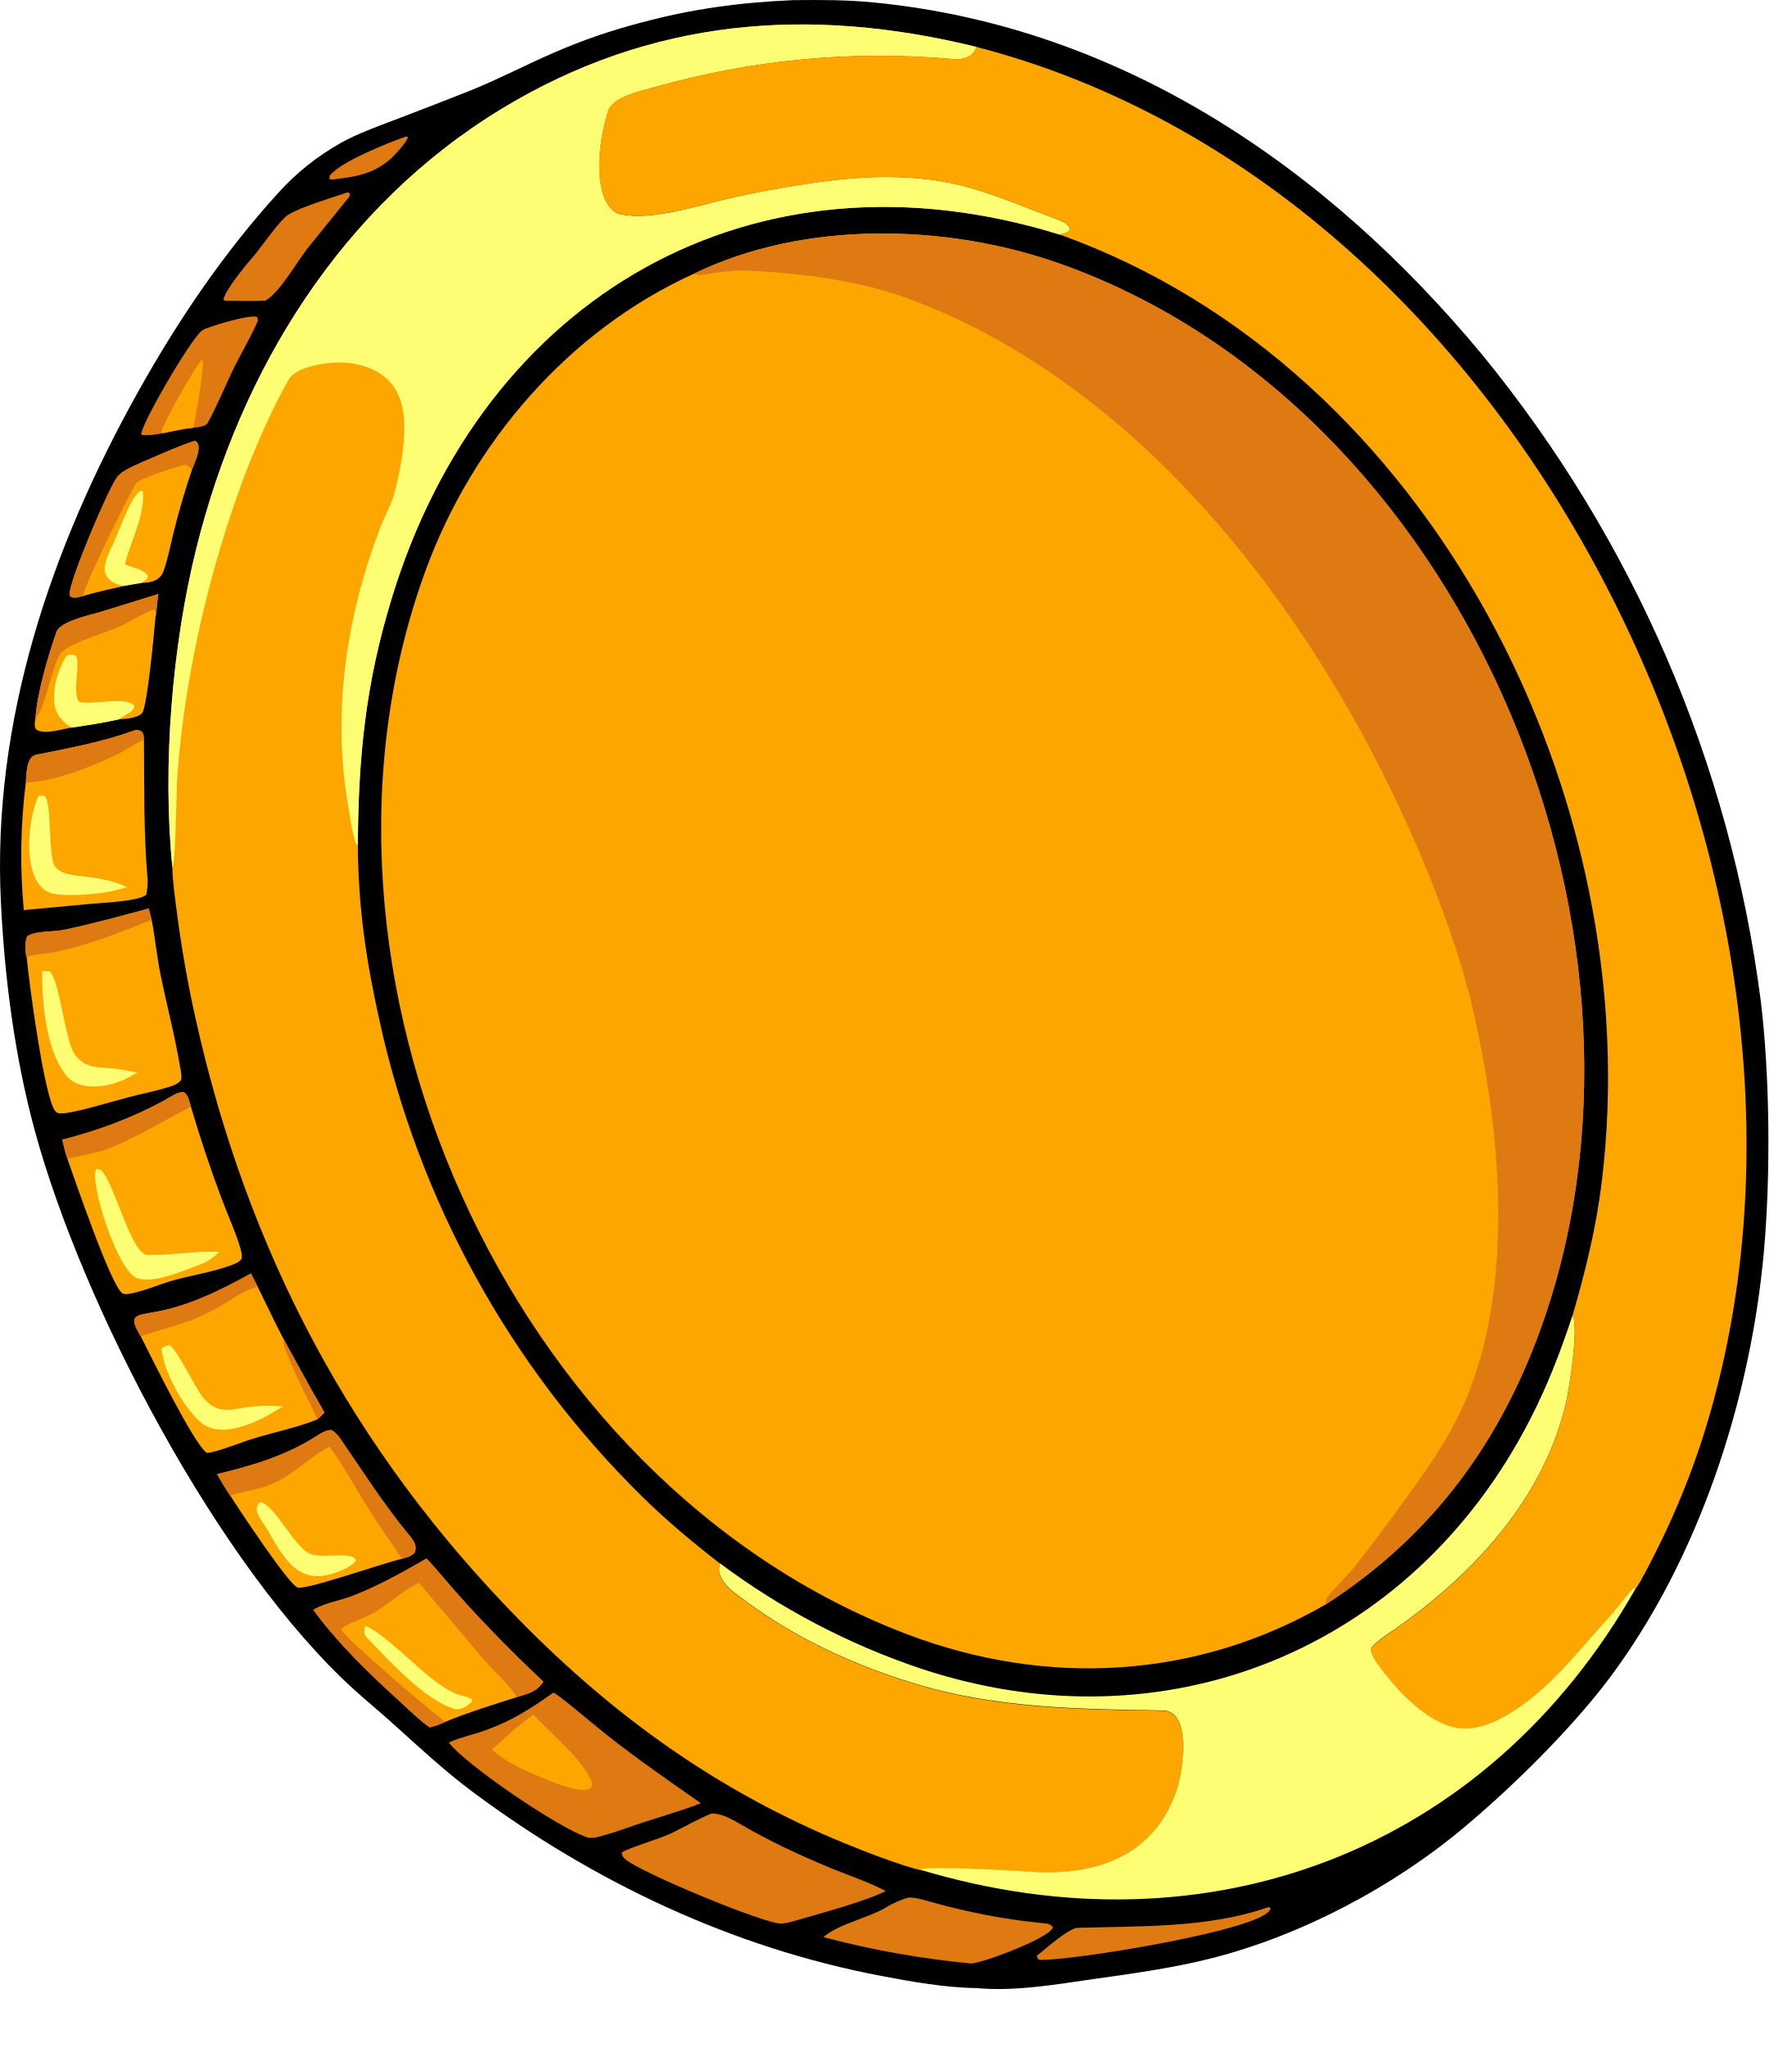
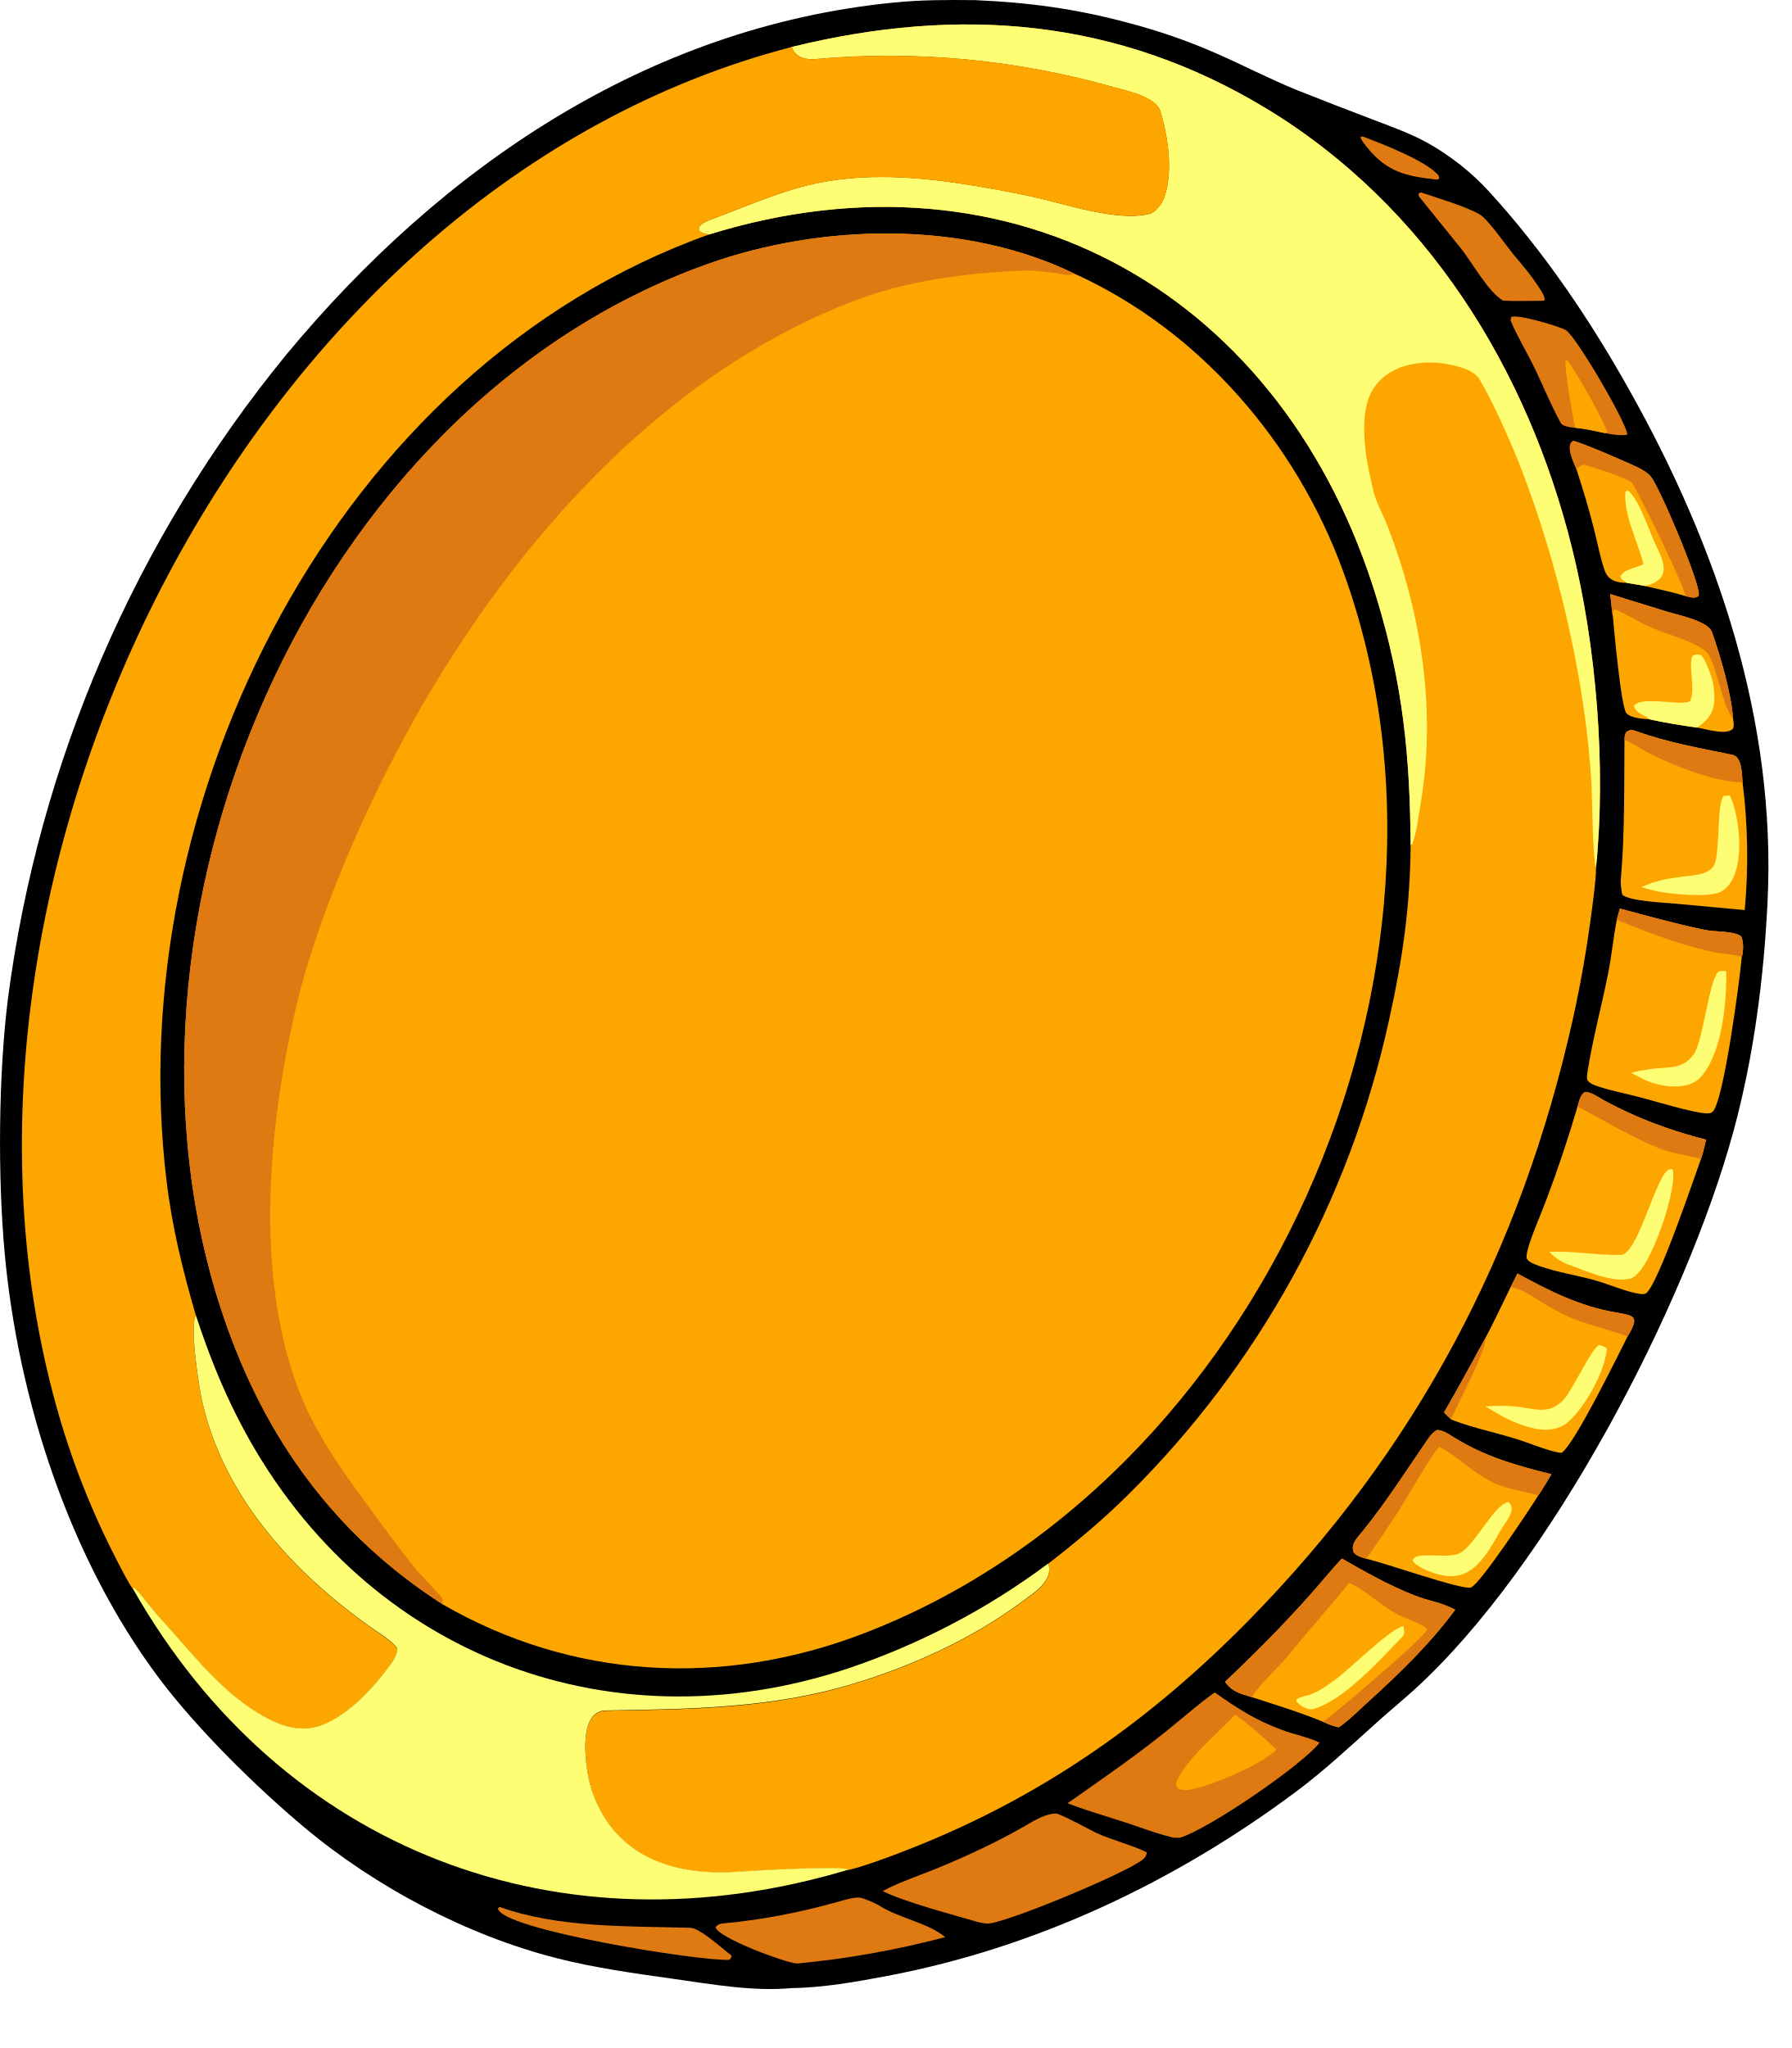
<svg xmlns="http://www.w3.org/2000/svg" width="14" height="16" viewBox="0 0 14 16" fill="none">
-   <path d="M6.2 0.001C6.418 -0.001 6.619 -0.002 6.835 0.02C8.764 0.21 10.371 1.31 11.582 2.771C12.764 4.215 13.518 5.96 13.758 7.81C13.831 8.401 13.837 9.189 13.783 9.785C13.678 10.937 13.276 12.175 12.58 13.106C12.281 13.505 11.821 13.958 11.44 14.277C10.887 14.741 10.17 15.12 9.471 15.298C9.178 15.373 8.856 15.418 8.555 15.46C8.259 15.502 7.932 15.56 7.634 15.532C7.389 15.529 7.128 15.483 6.887 15.437C5.725 15.217 4.642 14.705 3.696 14.001C3.474 13.836 3.27 13.645 3.065 13.461C2.968 13.373 2.866 13.29 2.769 13.202C1.706 12.239 0.643 10.2 0.271 8.83C0.115 8.254 0.036 7.644 0.007 7.048C-0.063 5.633 0.399 4.276 1.083 3.054C1.391 2.503 1.752 1.969 2.179 1.502C2.319 1.347 2.484 1.217 2.666 1.115C2.796 1.043 2.95 0.988 3.089 0.935C3.286 0.86 3.483 0.784 3.679 0.706C3.908 0.613 4.102 0.51 4.322 0.414C4.544 0.317 4.773 0.238 5.008 0.177C5.415 0.068 5.782 0.019 6.2 0.001Z" fill="black" />
-   <path d="M1.347 6.776C1.268 5.99 1.344 5.045 1.535 4.281C1.883 2.881 2.671 1.609 3.92 0.85C5.087 0.142 6.322 0.045 7.632 0.367C11.861 1.463 14.479 6.775 13.409 10.878C13.293 11.325 13.128 11.758 12.917 12.168C12.891 12.219 12.814 12.373 12.781 12.413C11.615 14.467 9.436 15.287 7.187 14.609C7.044 14.576 6.744 14.46 6.611 14.405C5.623 14.001 4.809 13.419 4.064 12.662C2.751 11.326 1.935 9.782 1.529 7.961C1.466 7.681 1.417 7.397 1.38 7.112C1.368 7.021 1.347 6.867 1.347 6.776Z" fill="black" />
-   <path d="M1.347 6.776C1.268 5.99 1.344 5.045 1.535 4.281C1.883 2.881 2.671 1.609 3.92 0.85C5.087 0.142 6.322 0.045 7.632 0.367C7.603 0.449 7.523 0.468 7.445 0.461C6.658 0.39 5.878 0.466 5.117 0.68C5.013 0.71 4.798 0.752 4.753 0.863C4.692 1.064 4.648 1.341 4.722 1.546C4.742 1.597 4.788 1.658 4.836 1.671C5.085 1.736 5.5 1.592 5.745 1.539C5.924 1.5 6.105 1.467 6.286 1.439C6.719 1.372 7.16 1.347 7.586 1.469C7.798 1.53 8.007 1.618 8.213 1.697C8.259 1.715 8.373 1.745 8.356 1.802C8.324 1.829 8.316 1.818 8.282 1.833C5.887 1.09 3.777 2.313 3.059 4.681C2.856 5.349 2.801 5.906 2.796 6.602C2.8 7.085 2.858 7.488 2.963 7.962C3.27 9.376 3.982 10.671 5.013 11.687C5.214 11.885 5.405 12.043 5.627 12.216C5.584 12.356 5.744 12.449 5.841 12.52C6.23 12.808 6.689 13.016 7.149 13.155C7.782 13.35 8.431 13.355 9.086 13.365C9.323 13.369 9.238 13.861 9.194 13.991C9.019 14.504 8.566 14.658 8.062 14.625C7.952 14.617 7.242 14.577 7.187 14.609C7.044 14.576 6.744 14.46 6.611 14.405C5.623 14.001 4.809 13.419 4.064 12.662C2.751 11.326 1.935 9.782 1.529 7.961C1.466 7.681 1.417 7.397 1.38 7.112C1.368 7.021 1.347 6.867 1.347 6.776Z" fill="#FEA600" />
-   <path d="M1.347 6.776C1.268 5.99 1.344 5.045 1.535 4.281C1.883 2.881 2.671 1.609 3.92 0.85C5.087 0.142 6.322 0.045 7.632 0.367C7.603 0.449 7.523 0.468 7.445 0.461C6.658 0.39 5.878 0.466 5.117 0.68C5.013 0.71 4.798 0.752 4.753 0.863C4.692 1.064 4.648 1.341 4.722 1.546C4.742 1.597 4.788 1.658 4.836 1.671C5.085 1.736 5.5 1.592 5.745 1.539C5.924 1.5 6.105 1.467 6.286 1.439C6.719 1.372 7.16 1.347 7.586 1.469C7.798 1.53 8.007 1.618 8.213 1.697C8.259 1.715 8.373 1.745 8.356 1.802C8.324 1.829 8.316 1.818 8.282 1.833C5.887 1.09 3.777 2.313 3.059 4.681C2.856 5.349 2.801 5.906 2.796 6.602L2.784 6.595C2.751 6.516 2.728 6.34 2.713 6.249C2.597 5.528 2.715 4.787 2.976 4.11C3.007 4.03 3.062 3.932 3.083 3.851C3.137 3.636 3.203 3.314 3.121 3.104C3.006 2.81 2.613 2.785 2.359 2.886C2.328 2.898 2.286 2.924 2.264 2.952C2.144 3.154 2.005 3.471 1.922 3.687C1.686 4.311 1.522 4.96 1.431 5.621C1.41 5.784 1.394 5.948 1.383 6.112C1.378 6.198 1.374 6.742 1.347 6.776Z" fill="#FEFE74" />
-   <path d="M7.632 0.367C11.861 1.463 14.479 6.774 13.408 10.877C13.293 11.325 13.128 11.757 12.917 12.168C12.891 12.219 12.814 12.372 12.781 12.413L12.767 12.409C12.735 12.431 12.628 12.576 12.587 12.621C12.345 12.883 12.124 13.183 11.818 13.375C11.682 13.46 11.519 13.536 11.353 13.494C11.117 13.434 10.885 13.173 10.75 12.98C10.735 12.959 10.706 12.895 10.718 12.876C10.749 12.827 10.862 12.757 10.907 12.725C11.521 12.294 12.069 11.702 12.239 10.951C12.265 10.838 12.339 10.36 12.288 10.279C12.39 9.927 12.473 9.594 12.517 9.229C12.881 6.251 11.185 2.871 8.282 1.833C8.316 1.818 8.324 1.828 8.356 1.801C8.373 1.745 8.259 1.714 8.213 1.697C8.007 1.617 7.798 1.53 7.586 1.469C7.16 1.347 6.719 1.372 6.286 1.439C6.105 1.467 5.924 1.5 5.745 1.539C5.5 1.592 5.085 1.735 4.836 1.67C4.788 1.658 4.742 1.597 4.722 1.546C4.648 1.341 4.692 1.064 4.753 0.862C4.798 0.751 5.013 0.709 5.117 0.68C5.877 0.466 6.658 0.39 7.445 0.461C7.523 0.468 7.603 0.448 7.632 0.367Z" fill="#FEA600" />
-   <path d="M12.288 10.277C12.339 10.358 12.265 10.836 12.239 10.949C12.069 11.7 11.521 12.292 10.907 12.723C10.862 12.754 10.749 12.825 10.718 12.874C10.706 12.893 10.735 12.957 10.75 12.978C10.885 13.171 11.117 13.432 11.353 13.492C11.519 13.534 11.682 13.458 11.818 13.373C12.124 13.181 12.345 12.881 12.587 12.619C12.628 12.574 12.735 12.429 12.767 12.407L12.781 12.411C11.615 14.465 9.436 15.284 7.187 14.606C7.242 14.574 7.952 14.615 8.062 14.623C8.566 14.656 9.019 14.501 9.194 13.988C9.238 13.858 9.323 13.367 9.086 13.363C8.431 13.352 7.782 13.347 7.149 13.153C6.689 13.014 6.23 12.806 5.841 12.518C5.744 12.446 5.584 12.353 5.627 12.214C6.101 12.568 6.629 12.845 7.19 13.034C9.102 13.671 11.028 12.892 11.953 11.096C12.094 10.822 12.191 10.569 12.288 10.277Z" fill="#FEFE74" />
-   <path d="M5.421 2.139C6.283 1.719 7.4 1.746 8.288 2.062C11.412 3.174 13.12 7.215 12.07 10.293C11.747 11.241 11.2 11.994 10.36 12.534C9.349 13.119 8.178 13.183 7.084 12.766C3.967 11.579 2.187 7.586 3.323 4.464C3.689 3.459 4.444 2.582 5.421 2.139Z" fill="#FEA600" />
-   <path d="M5.421 2.139C6.283 1.719 7.4 1.746 8.288 2.062C11.411 3.174 13.12 7.215 12.07 10.293C11.747 11.241 11.2 11.994 10.36 12.534C10.36 12.526 10.361 12.489 10.364 12.486C10.421 12.414 10.523 12.317 10.579 12.247C10.712 12.081 10.835 11.913 10.96 11.742C11.165 11.462 11.355 11.195 11.482 10.867C11.832 9.963 11.722 8.809 11.51 7.887C11.413 7.463 11.23 6.975 11.057 6.577C10.383 5.028 9.254 3.448 7.742 2.626C7.467 2.476 7.143 2.333 6.839 2.252C6.523 2.169 6.147 2.125 5.82 2.114C5.746 2.111 5.675 2.121 5.603 2.129C5.549 2.134 5.466 2.163 5.421 2.139Z" fill="#DF7A12" />
-   <path d="M0.209 7.48C0.195 7.44 0.193 7.353 0.214 7.314C0.281 7.27 0.411 7.283 0.501 7.264C0.724 7.218 0.941 7.157 1.162 7.098C1.17 7.126 1.177 7.157 1.185 7.187C1.213 7.327 1.225 7.471 1.254 7.611C1.303 7.854 1.368 8.096 1.408 8.34C1.412 8.364 1.426 8.425 1.411 8.443C1.391 8.468 1.354 8.481 1.325 8.49C1.224 8.523 1.116 8.543 1.013 8.57C0.891 8.601 0.592 8.694 0.487 8.698C0.465 8.699 0.45 8.699 0.434 8.683C0.349 8.597 0.224 7.658 0.209 7.48Z" fill="#FEA600" />
-   <path d="M0.209 7.48C0.195 7.44 0.193 7.353 0.214 7.314C0.281 7.27 0.411 7.283 0.501 7.264C0.724 7.218 0.941 7.157 1.162 7.098C1.17 7.126 1.177 7.157 1.185 7.187C0.925 7.29 0.673 7.391 0.399 7.444C0.356 7.452 0.223 7.459 0.209 7.48Z" fill="#DF7A12" />
-   <path d="M0.33 7.586C0.349 7.586 0.367 7.587 0.386 7.588C0.464 7.637 0.507 8.132 0.585 8.239C0.675 8.36 0.782 8.332 0.92 8.352C0.983 8.361 1.012 8.366 1.073 8.381L0.98 8.43C0.85 8.494 0.623 8.529 0.522 8.407C0.358 8.21 0.326 7.827 0.33 7.586Z" fill="#FEFE74" />
-   <path d="M0.487 8.904C0.77 8.831 1.026 8.737 1.284 8.597C1.326 8.574 1.387 8.529 1.434 8.531C1.471 8.553 1.48 8.606 1.492 8.646C1.563 8.888 1.643 9.128 1.732 9.364C1.777 9.484 1.832 9.605 1.871 9.727C1.878 9.749 1.898 9.817 1.887 9.835C1.87 9.864 1.819 9.88 1.789 9.891C1.647 9.941 1.495 9.963 1.35 10.004C1.244 10.034 1.108 10.094 1.003 10.109C0.985 10.111 0.967 10.112 0.953 10.101C0.859 10.023 0.587 9.222 0.527 9.054C0.51 9.007 0.499 8.953 0.487 8.904Z" fill="#FEA600" />
-   <path d="M0.487 8.904C0.77 8.831 1.026 8.737 1.284 8.597C1.326 8.574 1.387 8.529 1.434 8.531C1.471 8.553 1.48 8.606 1.492 8.646C1.283 8.753 1.066 8.886 0.85 8.973C0.765 9.008 0.62 9.029 0.527 9.054C0.51 9.007 0.499 8.953 0.487 8.904Z" fill="#DF7A12" />
-   <path d="M0.752 9.133C0.759 9.134 0.782 9.137 0.79 9.143C0.892 9.232 1.024 9.801 1.153 9.804C1.336 9.809 1.528 9.77 1.713 9.781C1.664 9.828 1.644 9.84 1.587 9.871L1.566 9.878C1.437 9.925 1.205 10.031 1.072 9.986C0.92 9.936 0.697 9.24 0.752 9.133Z" fill="#FEFE74" />
-   <path d="M3.333 12.176C3.375 12.22 3.418 12.27 3.458 12.317C3.705 12.609 3.968 12.875 4.246 13.139C4.19 13.219 4.129 13.23 4.037 13.259C3.849 13.32 3.663 13.376 3.479 13.452C3.428 13.476 3.414 13.48 3.359 13.495C3.296 13.456 3.196 13.358 3.138 13.305C2.894 13.084 2.643 12.843 2.448 12.576C2.568 12.513 2.642 12.512 2.764 12.465C2.968 12.384 3.144 12.285 3.333 12.176Z" fill="#FEA600" />
-   <path d="M3.333 12.176C3.375 12.22 3.418 12.27 3.458 12.317C3.705 12.609 3.968 12.875 4.246 13.139C4.19 13.219 4.129 13.23 4.037 13.259C3.983 13.163 3.826 13.024 3.752 12.933C3.599 12.745 3.427 12.553 3.276 12.366C3.136 12.428 3.014 12.56 2.865 12.629C2.815 12.652 2.682 12.697 2.666 12.732C2.719 12.821 3.368 13.369 3.479 13.452C3.428 13.476 3.414 13.48 3.359 13.495C3.296 13.456 3.196 13.358 3.138 13.305C2.894 13.084 2.643 12.843 2.448 12.576C2.568 12.513 2.642 12.512 2.764 12.465C2.968 12.384 3.144 12.285 3.333 12.176Z" fill="#DF7A12" />
-   <path d="M2.853 12.703C2.977 12.74 3.274 13.044 3.397 13.131C3.452 13.171 3.497 13.204 3.563 13.232C3.603 13.25 3.659 13.254 3.688 13.277L3.689 13.291L3.661 13.319C3.632 13.338 3.592 13.363 3.55 13.35C3.314 13.28 3.035 12.966 2.863 12.79C2.838 12.765 2.848 12.734 2.853 12.703Z" fill="#FEFE74" />
-   <path d="M0.202 6.112C0.207 6.049 0.206 5.912 0.281 5.897C0.536 5.845 0.79 5.8 1.036 5.711C1.068 5.699 1.079 5.7 1.108 5.716C1.125 5.741 1.123 5.751 1.125 5.781C1.128 6.144 1.122 6.504 1.153 6.865C1.157 6.903 1.15 6.953 1.143 6.99C1.085 7.041 0.811 7.052 0.724 7.06L0.186 7.11C0.155 6.778 0.16 6.443 0.202 6.112Z" fill="#FEA600" />
-   <path d="M0.202 6.112C0.207 6.049 0.206 5.912 0.281 5.897C0.536 5.845 0.79 5.8 1.036 5.711C1.068 5.699 1.079 5.7 1.108 5.716C1.125 5.741 1.123 5.751 1.125 5.781C1.071 5.798 0.986 5.859 0.93 5.887C0.739 5.982 0.414 6.112 0.202 6.112Z" fill="#DF7A12" />
-   <path d="M0.303 6.215L0.349 6.218C0.406 6.264 0.376 6.67 0.425 6.76C0.464 6.834 0.587 6.838 0.655 6.847C0.786 6.863 0.877 6.878 0.994 6.931C0.956 6.942 0.909 6.953 0.871 6.963C0.767 6.986 0.465 7.013 0.376 6.969C0.163 6.862 0.219 6.377 0.303 6.215Z" fill="#FEFE74" />
-   <path d="M1.101 10.442C1.002 10.277 1.049 10.279 1.2 10.252C1.47 10.206 1.723 10.081 1.961 9.949L2.014 10.054C2.079 10.184 2.147 10.331 2.214 10.458C2.323 10.655 2.421 10.839 2.535 11.035C2.518 11.052 2.498 11.074 2.48 11.089C2.297 11.164 2.074 11.201 1.887 11.27C1.833 11.29 1.665 11.352 1.615 11.35C1.512 11.277 1.181 10.6 1.101 10.442Z" fill="#FEA600" />
-   <path d="M1.101 10.442C1.002 10.277 1.049 10.279 1.2 10.252C1.47 10.206 1.723 10.081 1.961 9.949L2.014 10.054C1.911 10.075 1.82 10.147 1.726 10.201C1.656 10.242 1.584 10.278 1.51 10.309C1.449 10.334 1.118 10.429 1.101 10.442Z" fill="#DF7A12" />
-   <path d="M2.214 10.457C2.323 10.654 2.421 10.838 2.535 11.034C2.518 11.051 2.498 11.072 2.48 11.088C2.436 10.983 2.191 10.524 2.214 10.457Z" fill="#DF7A12" />
-   <path d="M1.322 10.508C1.383 10.533 1.526 10.852 1.596 10.93C1.721 11.069 1.836 10.996 2.003 10.986C2.082 10.981 2.133 10.983 2.211 10.987C2.166 11.016 2.121 11.041 2.075 11.068C1.925 11.144 1.704 11.231 1.564 11.108C1.429 10.989 1.278 10.712 1.262 10.538C1.276 10.519 1.298 10.516 1.322 10.508Z" fill="#FEFE74" />
-   <path d="M1.696 11.517C1.97 11.45 2.226 11.376 2.466 11.224C2.503 11.2 2.548 11.171 2.592 11.172C2.619 11.19 2.64 11.212 2.658 11.238C2.826 11.482 2.987 11.736 3.175 11.966C3.214 12.015 3.268 12.064 3.24 12.13C3.214 12.159 3.18 12.166 3.142 12.178C3 12.209 2.385 12.427 2.324 12.402C2.252 12.373 1.866 11.79 1.799 11.684C1.761 11.628 1.73 11.576 1.696 11.517Z" fill="#FEA600" />
-   <path d="M1.696 11.517C1.97 11.45 2.226 11.376 2.466 11.224C2.503 11.2 2.548 11.171 2.592 11.172C2.619 11.19 2.64 11.212 2.658 11.238C2.826 11.482 2.987 11.736 3.175 11.966C3.214 12.015 3.268 12.064 3.24 12.13C3.214 12.159 3.18 12.166 3.142 12.178C3.05 12.045 2.961 11.915 2.875 11.78C2.817 11.689 2.632 11.364 2.573 11.303C2.416 11.384 2.322 11.499 2.159 11.578C2.028 11.642 1.93 11.643 1.81 11.68L1.799 11.684C1.761 11.628 1.73 11.576 1.696 11.517Z" fill="#DF7A12" />
-   <path d="M2.033 11.734C2.143 11.754 2.288 12.062 2.408 12.132C2.499 12.186 2.767 12.111 2.78 12.192C2.763 12.221 2.736 12.233 2.706 12.251C2.372 12.415 2.249 12.235 2.095 11.96C2.054 11.886 1.962 11.797 2.033 11.734Z" fill="#FEFE74" />
-   <path d="M4.325 13.223C4.361 13.238 4.58 13.422 4.627 13.461C4.9 13.688 5.187 13.884 5.477 14.088C5.292 14.159 5.092 14.212 4.904 14.279C4.825 14.307 4.735 14.336 4.653 14.356C4.643 14.357 4.604 14.359 4.597 14.357C4.369 14.287 3.635 13.783 3.507 13.614C3.598 13.571 3.705 13.551 3.801 13.515C4.007 13.44 4.151 13.346 4.325 13.223Z" fill="#DF7A12" />
-   <path d="M4.168 13.395C4.283 13.525 4.559 13.745 4.626 13.925C4.633 13.943 4.622 13.959 4.613 13.973C4.552 14.004 4.454 13.965 4.388 13.947C4.243 13.897 3.946 13.775 3.845 13.668C3.926 13.59 4.079 13.457 4.168 13.395Z" fill="#FEA600" />
-   <path d="M5.561 14.168C5.647 14.167 5.731 14.22 5.806 14.263C6.025 14.389 6.235 14.487 6.467 14.584C6.597 14.639 6.808 14.71 6.921 14.774C6.756 14.858 6.375 14.958 6.181 15.015C6.157 15.021 6.133 15.026 6.108 15.028C5.99 15.038 5.006 14.63 4.886 14.525C4.869 14.511 4.859 14.494 4.858 14.472C4.936 14.427 5.155 14.367 5.253 14.319C5.346 14.273 5.47 14.203 5.561 14.168Z" fill="#DF7A12" />
-   <path d="M0.277 5.612C0.291 5.411 0.375 5.127 0.441 4.938C0.47 4.854 0.699 4.806 0.784 4.781L1.237 4.641C1.228 4.702 1.226 4.758 1.215 4.823C1.206 4.92 1.151 5.532 1.109 5.573C1.069 5.612 0.98 5.616 0.926 5.62C0.805 5.647 0.681 5.666 0.558 5.684C0.486 5.696 0.336 5.745 0.28 5.696C0.265 5.668 0.273 5.644 0.277 5.612Z" fill="#FEA600" />
-   <path d="M0.277 5.612C0.291 5.411 0.375 5.127 0.441 4.938C0.47 4.854 0.699 4.806 0.784 4.781L1.237 4.641C1.228 4.702 1.226 4.758 1.215 4.823C1.214 4.785 1.221 4.783 1.203 4.76C1.191 4.761 1.041 4.836 1.017 4.852C0.891 4.934 0.573 5.003 0.483 5.095C0.411 5.169 0.352 5.549 0.277 5.612Z" fill="#DF7A12" />
-   <path d="M0.558 5.685C0.425 5.596 0.408 5.51 0.431 5.35C0.438 5.302 0.49 5.144 0.531 5.116C0.549 5.111 0.594 5.11 0.6 5.136C0.621 5.23 0.569 5.393 0.613 5.478C0.68 5.52 0.992 5.431 1.051 5.515C1.036 5.573 0.975 5.581 0.926 5.621C0.805 5.648 0.681 5.667 0.558 5.685Z" fill="#FEFE74" />
-   <path d="M0.647 4.657C0.613 4.665 0.595 4.673 0.561 4.666C0.551 4.659 0.545 4.658 0.544 4.645C0.535 4.552 0.85 3.807 0.919 3.723C0.944 3.693 0.983 3.671 1.017 3.654C1.081 3.621 1.483 3.447 1.525 3.445C1.59 3.477 1.52 3.615 1.501 3.667C1.448 3.824 1.401 3.982 1.361 4.142C1.334 4.247 1.315 4.357 1.279 4.459C1.251 4.537 1.181 4.553 1.106 4.554C1.06 4.562 1.008 4.57 0.963 4.579C0.859 4.603 0.749 4.626 0.647 4.657Z" fill="#FEA600" />
-   <path d="M0.647 4.657C0.613 4.665 0.595 4.673 0.561 4.666C0.551 4.659 0.545 4.658 0.544 4.645C0.535 4.552 0.85 3.807 0.919 3.723C0.944 3.693 0.983 3.671 1.017 3.654C1.081 3.621 1.483 3.447 1.525 3.445C1.59 3.477 1.52 3.615 1.501 3.667C1.481 3.65 1.459 3.625 1.432 3.633C1.374 3.649 1.083 3.74 1.061 3.778C0.973 3.939 0.686 4.513 0.647 4.657Z" fill="#DF7A12" />
-   <path d="M0.963 4.578C0.773 4.531 0.801 4.418 0.873 4.273C0.929 4.163 1.006 3.904 1.098 3.832L1.117 3.84C1.135 4.022 1.016 4.242 0.976 4.408C1.042 4.439 1.129 4.447 1.156 4.502C1.146 4.533 1.139 4.529 1.106 4.554C1.06 4.562 1.008 4.569 0.963 4.578Z" fill="#FEFE74" />
-   <path d="M7.097 14.825C7.151 14.821 7.226 14.845 7.279 14.86C7.57 14.941 7.864 14.999 8.165 15.026C8.19 15.028 8.212 15.035 8.227 15.056C8.217 15.135 7.687 15.334 7.59 15.34C7.199 15.303 6.813 15.234 6.434 15.134C6.557 15.027 6.793 14.984 6.937 14.894C6.974 14.87 7.057 14.835 7.097 14.825Z" fill="#DF7A12" />
-   <path d="M1.278 3.383C1.242 3.393 1.139 3.407 1.104 3.396C1.09 3.336 1.49 2.646 1.58 2.581C1.617 2.554 1.965 2.45 2.01 2.477L2.016 2.504C1.966 2.624 1.876 2.773 1.817 2.897C1.755 3.028 1.692 3.18 1.622 3.306C1.608 3.331 1.55 3.338 1.522 3.341L1.509 3.342C1.427 3.349 1.358 3.366 1.278 3.383Z" fill="#DF7A12" />
-   <path d="M1.278 3.384L1.261 3.376C1.263 3.328 1.532 2.847 1.577 2.812L1.585 2.818C1.596 2.869 1.526 3.286 1.509 3.343C1.427 3.35 1.358 3.368 1.278 3.384Z" fill="#FEA600" />
-   <path d="M2.712 1.504C2.726 1.504 2.719 1.502 2.733 1.513C2.733 1.52 2.734 1.531 2.73 1.536C2.626 1.664 2.518 1.799 2.414 1.927C2.319 2.043 2.193 2.28 2.074 2.349C1.982 2.354 1.863 2.35 1.77 2.35C1.755 2.35 1.763 2.352 1.747 2.342C1.748 2.282 1.926 2.063 1.971 2.014C2.03 1.948 2.187 1.717 2.253 1.677C2.358 1.614 2.593 1.545 2.712 1.504Z" fill="#DF7A12" />
-   <path d="M9.915 14.898L9.928 14.909C9.913 15.073 8.337 15.326 8.118 15.311C8.113 15.306 8.096 15.283 8.106 15.276C8.168 15.229 8.349 15.063 8.423 15.061C8.905 15.047 9.45 15.064 9.915 14.898Z" fill="#DF7A12" />
-   <path d="M3.164 1.069L3.18 1.066L3.188 1.075C3.174 1.105 3.155 1.128 3.134 1.154C2.981 1.343 2.831 1.376 2.603 1.402L2.581 1.402L2.573 1.393L2.578 1.371C2.666 1.26 3.028 1.119 3.164 1.069Z" fill="#DF7A12" />
+   <path d="M7.619 0.001C7.401 -0.001 7.2 -0.002 6.984 0.02C5.055 0.21 3.448 1.31 2.237 2.771C1.055 4.215 0.301 5.96 0.061 7.81C-0.012 8.401 -0.018 9.189 0.036 9.785C0.141 10.937 0.543 12.175 1.239 13.106C1.538 13.505 1.998 13.958 2.379 14.277C2.932 14.741 3.649 15.12 4.349 15.298C4.641 15.373 4.963 15.418 5.264 15.46C5.56 15.502 5.887 15.56 6.185 15.532C6.43 15.529 6.691 15.483 6.933 15.437C8.094 15.217 9.177 14.705 10.123 14.001C10.345 13.836 10.549 13.645 10.754 13.461C10.851 13.373 10.953 13.29 11.05 13.202C12.113 12.239 13.176 10.2 13.548 8.83C13.704 8.254 13.783 7.644 13.812 7.048C13.882 5.633 13.421 4.276 12.736 3.054C12.428 2.503 12.067 1.969 11.641 1.502C11.5 1.347 11.335 1.217 11.153 1.115C11.023 1.043 10.869 0.988 10.73 0.935C10.533 0.86 10.336 0.784 10.14 0.706C9.911 0.613 9.717 0.51 9.497 0.414C9.275 0.317 9.046 0.238 8.811 0.177C8.404 0.068 8.038 0.019 7.619 0.001Z" fill="black" />
+   <path d="M12.472 6.776C12.551 5.99 12.475 5.045 12.284 4.281C11.936 2.881 11.148 1.609 9.899 0.85C8.732 0.142 7.497 0.045 6.187 0.367C1.959 1.463 -0.66 6.775 0.411 10.878C0.526 11.325 0.691 11.758 0.902 12.168C0.928 12.219 1.005 12.373 1.038 12.413C2.204 14.467 4.383 15.287 6.632 14.609C6.775 14.576 7.075 14.46 7.208 14.405C8.196 14.001 9.01 13.419 9.755 12.662C11.069 11.326 11.884 9.782 12.291 7.961C12.353 7.681 12.402 7.397 12.439 7.112C12.451 7.021 12.472 6.867 12.472 6.776Z" fill="black" />
+   <path d="M12.472 6.776C12.551 5.99 12.475 5.045 12.284 4.281C11.936 2.881 11.148 1.609 9.899 0.85C8.732 0.142 7.497 0.045 6.187 0.367C6.216 0.449 6.296 0.468 6.374 0.461C7.161 0.39 7.942 0.466 8.702 0.68C8.806 0.71 9.021 0.752 9.066 0.863C9.127 1.064 9.171 1.341 9.097 1.546C9.077 1.597 9.031 1.658 8.983 1.671C8.734 1.736 8.319 1.592 8.074 1.539C7.895 1.5 7.714 1.467 7.533 1.439C7.1 1.372 6.659 1.347 6.233 1.469C6.021 1.53 5.812 1.618 5.606 1.697C5.56 1.715 5.446 1.745 5.463 1.802C5.495 1.829 5.503 1.818 5.537 1.833C7.932 1.09 10.042 2.313 10.76 4.681C10.963 5.349 11.018 5.906 11.023 6.602C11.019 7.085 10.961 7.488 10.856 7.962C10.549 9.376 9.837 10.671 8.806 11.687C8.605 11.885 8.414 12.043 8.192 12.216C8.235 12.356 8.076 12.449 7.979 12.52C7.589 12.808 7.13 13.016 6.671 13.155C6.037 13.35 5.388 13.355 4.734 13.365C4.496 13.369 4.581 13.861 4.625 13.991C4.8 14.504 5.253 14.658 5.757 14.625C5.867 14.617 6.577 14.577 6.632 14.609C6.775 14.576 7.075 14.46 7.208 14.405C8.196 14.001 9.01 13.419 9.755 12.662C11.069 11.326 11.884 9.782 12.291 7.961C12.353 7.681 12.402 7.397 12.439 7.112C12.451 7.021 12.472 6.867 12.472 6.776Z" fill="#FEA600" />
+   <path d="M12.472 6.776C12.551 5.99 12.475 5.045 12.284 4.281C11.936 2.881 11.148 1.609 9.899 0.85C8.732 0.142 7.497 0.045 6.187 0.367C6.216 0.449 6.296 0.468 6.374 0.461C7.161 0.39 7.942 0.466 8.702 0.68C8.806 0.71 9.021 0.752 9.066 0.863C9.127 1.064 9.171 1.341 9.097 1.546C9.077 1.597 9.031 1.658 8.983 1.671C8.734 1.736 8.319 1.592 8.074 1.539C7.895 1.5 7.714 1.467 7.533 1.439C7.1 1.372 6.659 1.347 6.233 1.469C6.021 1.53 5.812 1.618 5.606 1.697C5.56 1.715 5.446 1.745 5.463 1.802C5.495 1.829 5.503 1.818 5.537 1.833C7.932 1.09 10.042 2.313 10.76 4.681C10.963 5.349 11.018 5.906 11.023 6.602L11.036 6.595C11.068 6.516 11.091 6.34 11.106 6.249C11.222 5.528 11.104 4.787 10.843 4.11C10.812 4.03 10.757 3.932 10.736 3.851C10.682 3.636 10.617 3.314 10.698 3.104C10.813 2.81 11.206 2.785 11.46 2.886C11.491 2.898 11.533 2.924 11.555 2.952C11.675 3.154 11.814 3.471 11.897 3.687C12.133 4.311 12.298 4.96 12.388 5.621C12.409 5.784 12.425 5.948 12.436 6.112C12.441 6.198 12.446 6.742 12.472 6.776Z" fill="#FEFE74" />
+   <path d="M6.187 0.367C1.959 1.463 -0.66 6.774 0.411 10.877C0.527 11.325 0.691 11.757 0.902 12.168C0.928 12.219 1.005 12.372 1.038 12.413L1.053 12.409C1.084 12.431 1.191 12.576 1.232 12.621C1.474 12.883 1.695 13.183 2.001 13.375C2.137 13.46 2.3 13.536 2.466 13.494C2.702 13.434 2.934 13.173 3.069 12.98C3.084 12.959 3.113 12.895 3.101 12.876C3.07 12.827 2.957 12.757 2.912 12.725C2.298 12.294 1.75 11.702 1.58 10.951C1.554 10.838 1.48 10.36 1.531 10.279C1.429 9.927 1.346 9.594 1.302 9.229C0.938 6.251 2.634 2.871 5.537 1.833C5.503 1.818 5.495 1.828 5.463 1.801C5.446 1.745 5.56 1.714 5.606 1.697C5.812 1.617 6.021 1.53 6.233 1.469C6.659 1.347 7.1 1.372 7.533 1.439C7.714 1.467 7.895 1.5 8.074 1.539C8.319 1.592 8.734 1.735 8.983 1.67C9.032 1.658 9.077 1.597 9.097 1.546C9.171 1.341 9.127 1.064 9.066 0.862C9.021 0.751 8.806 0.709 8.703 0.68C7.942 0.466 7.161 0.39 6.374 0.461C6.296 0.468 6.216 0.448 6.187 0.367Z" fill="#FEA600" />
+   <path d="M1.531 10.277C1.48 10.358 1.554 10.836 1.58 10.949C1.75 11.7 2.298 12.292 2.912 12.723C2.957 12.754 3.07 12.825 3.101 12.874C3.113 12.893 3.084 12.957 3.069 12.978C2.934 13.171 2.702 13.432 2.466 13.492C2.3 13.534 2.137 13.458 2.001 13.373C1.695 13.181 1.474 12.881 1.232 12.619C1.191 12.574 1.084 12.429 1.052 12.407L1.038 12.411C2.204 14.465 4.383 15.284 6.632 14.606C6.577 14.574 5.867 14.615 5.757 14.623C5.253 14.656 4.8 14.501 4.625 13.988C4.581 13.858 4.496 13.367 4.734 13.363C5.388 13.352 6.037 13.347 6.671 13.153C7.13 13.014 7.589 12.806 7.979 12.518C8.076 12.446 8.235 12.353 8.192 12.214C7.718 12.568 7.19 12.845 6.629 13.034C4.717 13.671 2.791 12.892 1.867 11.096C1.726 10.822 1.628 10.569 1.531 10.277Z" fill="#FEFE74" />
+   <path d="M8.398 2.139C7.536 1.719 6.419 1.746 5.531 2.062C2.408 3.174 0.699 7.215 1.749 10.293C2.072 11.241 2.619 11.994 3.459 12.534C4.471 13.119 5.641 13.183 6.736 12.766C9.852 11.579 11.632 7.586 10.496 4.464C10.13 3.459 9.375 2.582 8.398 2.139Z" fill="#FEA600" />
+   <path d="M8.398 2.139C7.536 1.719 6.419 1.746 5.531 2.062C2.408 3.174 0.699 7.215 1.749 10.293C2.072 11.241 2.619 11.994 3.459 12.534C3.459 12.526 3.458 12.489 3.455 12.486C3.399 12.414 3.296 12.317 3.24 12.247C3.107 12.081 2.984 11.913 2.86 11.742C2.654 11.462 2.464 11.195 2.337 10.867C1.988 9.963 2.097 8.809 2.309 7.887C2.406 7.463 2.589 6.975 2.762 6.577C3.436 5.028 4.565 3.448 6.077 2.626C6.352 2.476 6.676 2.333 6.98 2.252C7.296 2.169 7.672 2.125 7.999 2.114C8.073 2.111 8.144 2.121 8.216 2.129C8.27 2.134 8.353 2.163 8.398 2.139Z" fill="#DF7A12" />
+   <path d="M13.61 7.48C13.624 7.44 13.627 7.353 13.605 7.314C13.538 7.27 13.408 7.283 13.319 7.264C13.095 7.218 12.878 7.157 12.658 7.098C12.649 7.126 12.642 7.157 12.634 7.187C12.606 7.327 12.594 7.471 12.565 7.611C12.517 7.854 12.451 8.096 12.411 8.34C12.407 8.364 12.393 8.425 12.408 8.443C12.428 8.468 12.465 8.481 12.495 8.49C12.595 8.523 12.703 8.543 12.806 8.57C12.928 8.601 13.227 8.694 13.333 8.698C13.354 8.699 13.369 8.699 13.385 8.683C13.47 8.597 13.595 7.658 13.61 7.48Z" fill="#FEA600" />
+   <path d="M13.61 7.48C13.624 7.44 13.627 7.353 13.605 7.314C13.538 7.27 13.408 7.283 13.319 7.264C13.095 7.218 12.878 7.157 12.658 7.098C12.649 7.126 12.642 7.157 12.634 7.187C12.894 7.29 13.146 7.391 13.421 7.444C13.463 7.452 13.596 7.459 13.61 7.48Z" fill="#DF7A12" />
+   <path d="M13.489 7.586C13.47 7.586 13.452 7.587 13.433 7.588C13.355 7.637 13.312 8.132 13.234 8.239C13.145 8.36 13.037 8.332 12.899 8.352C12.836 8.361 12.807 8.366 12.746 8.381L12.839 8.43C12.969 8.494 13.196 8.529 13.297 8.407C13.461 8.21 13.493 7.827 13.489 7.586Z" fill="#FEFE74" />
+   <path d="M13.332 8.904C13.049 8.831 12.793 8.737 12.535 8.597C12.493 8.574 12.432 8.529 12.385 8.531C12.348 8.553 12.339 8.606 12.327 8.646C12.256 8.888 12.176 9.128 12.087 9.364C12.043 9.484 11.987 9.605 11.948 9.727C11.942 9.749 11.921 9.817 11.932 9.835C11.949 9.864 12 9.88 12.03 9.891C12.173 9.941 12.324 9.963 12.469 10.004C12.575 10.034 12.711 10.094 12.816 10.109C12.834 10.111 12.852 10.112 12.866 10.101C12.96 10.023 13.232 9.222 13.292 9.054C13.309 9.007 13.32 8.953 13.332 8.904Z" fill="#FEA600" />
+   <path d="M13.332 8.904C13.049 8.831 12.793 8.737 12.535 8.597C12.493 8.574 12.432 8.529 12.385 8.531C12.348 8.553 12.339 8.606 12.327 8.646C12.536 8.753 12.754 8.886 12.969 8.973C13.055 9.008 13.199 9.029 13.292 9.054C13.309 9.007 13.32 8.953 13.332 8.904Z" fill="#DF7A12" />
+   <path d="M13.067 9.133C13.06 9.134 13.037 9.137 13.03 9.143C12.927 9.232 12.795 9.801 12.666 9.804C12.483 9.809 12.291 9.77 12.107 9.781C12.155 9.828 12.175 9.84 12.232 9.871L12.253 9.878C12.383 9.925 12.614 10.031 12.747 9.986C12.899 9.936 13.123 9.24 13.067 9.133Z" fill="#FEFE74" />
+   <path d="M10.486 12.176C10.444 12.22 10.401 12.27 10.361 12.317C10.114 12.609 9.851 12.875 9.573 13.139C9.629 13.219 9.69 13.23 9.782 13.259C9.97 13.32 10.156 13.376 10.34 13.452C10.391 13.476 10.405 13.48 10.46 13.495C10.523 13.456 10.623 13.358 10.681 13.305C10.925 13.084 11.176 12.843 11.371 12.576C11.251 12.513 11.177 12.512 11.055 12.465C10.851 12.384 10.675 12.285 10.486 12.176Z" fill="#FEA600" />
+   <path d="M10.486 12.176C10.444 12.22 10.401 12.27 10.361 12.317C10.114 12.609 9.851 12.875 9.573 13.139C9.629 13.219 9.69 13.23 9.782 13.259C9.837 13.163 9.993 13.024 10.067 12.933C10.22 12.745 10.392 12.553 10.543 12.366C10.683 12.428 10.805 12.56 10.954 12.629C11.004 12.652 11.137 12.697 11.153 12.732C11.1 12.821 10.451 13.369 10.34 13.452C10.391 13.476 10.405 13.48 10.46 13.495C10.523 13.456 10.623 13.358 10.681 13.305C10.925 13.084 11.176 12.843 11.371 12.576C11.251 12.513 11.177 12.512 11.055 12.465C10.851 12.384 10.675 12.285 10.486 12.176Z" fill="#DF7A12" />
+   <path d="M10.966 12.703C10.842 12.74 10.546 13.044 10.422 13.131C10.367 13.171 10.322 13.204 10.256 13.232C10.216 13.25 10.16 13.254 10.131 13.277L10.13 13.291L10.158 13.319C10.187 13.338 10.227 13.363 10.269 13.35C10.505 13.28 10.784 12.966 10.956 12.79C10.981 12.765 10.971 12.734 10.966 12.703Z" fill="#FEFE74" />
+   <path d="M13.617 6.112C13.612 6.049 13.613 5.912 13.538 5.897C13.283 5.845 13.029 5.8 12.783 5.711C12.751 5.699 12.74 5.7 12.711 5.716C12.694 5.741 12.696 5.751 12.694 5.781C12.691 6.144 12.697 6.504 12.666 6.865C12.662 6.903 12.669 6.953 12.677 6.99C12.734 7.041 13.008 7.052 13.095 7.06L13.634 7.11C13.664 6.778 13.659 6.443 13.617 6.112Z" fill="#FEA600" />
+   <path d="M13.617 6.112C13.612 6.049 13.613 5.912 13.538 5.897C13.284 5.845 13.029 5.8 12.783 5.711C12.751 5.699 12.74 5.7 12.711 5.716C12.695 5.741 12.696 5.751 12.694 5.781C12.748 5.798 12.833 5.859 12.889 5.887C13.08 5.982 13.405 6.112 13.617 6.112Z" fill="#DF7A12" />
+   <path d="M13.517 6.215L13.471 6.218C13.413 6.264 13.443 6.67 13.394 6.76C13.355 6.834 13.232 6.838 13.164 6.847C13.033 6.863 12.942 6.878 12.825 6.931C12.863 6.942 12.91 6.953 12.948 6.963C13.052 6.986 13.354 7.013 13.443 6.969C13.656 6.862 13.6 6.377 13.517 6.215Z" fill="#FEFE74" />
+   <path d="M12.718 10.442C12.817 10.277 12.77 10.279 12.619 10.252C12.349 10.206 12.096 10.081 11.858 9.949L11.805 10.054C11.741 10.184 11.673 10.331 11.605 10.458C11.496 10.655 11.398 10.839 11.284 11.035C11.302 11.052 11.321 11.074 11.339 11.089C11.522 11.164 11.745 11.201 11.932 11.27C11.986 11.29 12.154 11.352 12.204 11.35C12.307 11.277 12.638 10.6 12.718 10.442Z" fill="#FEA600" />
+   <path d="M12.718 10.442C12.817 10.277 12.77 10.279 12.619 10.252C12.349 10.206 12.096 10.081 11.858 9.949L11.805 10.054C11.909 10.075 11.999 10.147 12.093 10.201C12.163 10.242 12.235 10.278 12.309 10.309C12.37 10.334 12.701 10.429 12.718 10.442Z" fill="#DF7A12" />
+   <path d="M11.605 10.457C11.496 10.654 11.398 10.838 11.284 11.034C11.301 11.051 11.321 11.072 11.339 11.088C11.383 10.983 11.628 10.524 11.605 10.457Z" fill="#DF7A12" />
+   <path d="M12.497 10.508C12.436 10.533 12.293 10.852 12.223 10.93C12.098 11.069 11.983 10.996 11.816 10.986C11.737 10.981 11.686 10.983 11.608 10.987C11.653 11.016 11.698 11.041 11.745 11.068C11.894 11.144 12.115 11.231 12.255 11.108C12.39 10.989 12.541 10.712 12.557 10.538C12.543 10.519 12.521 10.516 12.497 10.508Z" fill="#FEFE74" />
+   <path d="M12.123 11.517C11.849 11.45 11.593 11.376 11.353 11.224C11.316 11.2 11.271 11.171 11.227 11.172C11.2 11.19 11.179 11.212 11.161 11.238C10.993 11.482 10.832 11.736 10.645 11.966C10.605 12.015 10.551 12.064 10.579 12.13C10.605 12.159 10.639 12.166 10.677 12.178C10.819 12.209 11.434 12.427 11.495 12.402C11.568 12.373 11.954 11.79 12.02 11.684C12.058 11.628 12.089 11.576 12.123 11.517Z" fill="#FEA600" />
+   <path d="M12.123 11.517C11.849 11.45 11.593 11.376 11.353 11.224C11.316 11.2 11.271 11.171 11.227 11.172C11.2 11.19 11.179 11.212 11.161 11.238C10.993 11.482 10.832 11.736 10.645 11.966C10.605 12.015 10.551 12.064 10.579 12.13C10.605 12.159 10.639 12.166 10.677 12.178C10.769 12.045 10.858 11.915 10.944 11.78C11.002 11.689 11.187 11.364 11.246 11.303C11.403 11.384 11.497 11.499 11.66 11.578C11.791 11.642 11.889 11.643 12.009 11.68L12.02 11.684C12.058 11.628 12.089 11.576 12.123 11.517Z" fill="#DF7A12" />
+   <path d="M11.787 11.734C11.676 11.754 11.532 12.062 11.411 12.132C11.32 12.186 11.053 12.111 11.039 12.192C11.056 12.221 11.083 12.233 11.113 12.251C11.447 12.415 11.57 12.235 11.724 11.96C11.765 11.886 11.857 11.797 11.787 11.734Z" fill="#FEFE74" />
+   <path d="M9.494 13.223C9.458 13.238 9.239 13.422 9.192 13.461C8.919 13.688 8.632 13.884 8.342 14.088C8.527 14.159 8.727 14.212 8.915 14.279C8.994 14.307 9.084 14.336 9.166 14.356C9.176 14.357 9.215 14.359 9.222 14.357C9.45 14.287 10.184 13.783 10.312 13.614C10.222 13.571 10.114 13.551 10.018 13.515C9.813 13.44 9.668 13.346 9.494 13.223Z" fill="#DF7A12" />
+   <path d="M9.651 13.395C9.536 13.525 9.26 13.745 9.193 13.925C9.186 13.943 9.197 13.959 9.206 13.973C9.267 14.004 9.365 13.965 9.431 13.947C9.576 13.897 9.873 13.775 9.974 13.668C9.893 13.59 9.74 13.457 9.651 13.395Z" fill="#FEA600" />
+   <path d="M8.258 14.168C8.172 14.167 8.088 14.22 8.013 14.263C7.794 14.389 7.584 14.487 7.352 14.584C7.222 14.639 7.011 14.71 6.898 14.774C7.063 14.858 7.444 14.958 7.638 15.015C7.662 15.021 7.687 15.026 7.711 15.028C7.829 15.038 8.813 14.63 8.933 14.525C8.95 14.511 8.96 14.494 8.961 14.472C8.883 14.427 8.664 14.367 8.566 14.319C8.473 14.273 8.349 14.203 8.258 14.168Z" fill="#DF7A12" />
+   <path d="M13.542 5.612C13.528 5.411 13.444 5.127 13.378 4.938C13.349 4.854 13.12 4.806 13.035 4.781L12.582 4.641C12.591 4.702 12.593 4.758 12.604 4.823C12.613 4.92 12.668 5.532 12.71 5.573C12.75 5.612 12.839 5.616 12.893 5.62C13.014 5.647 13.138 5.666 13.261 5.684C13.333 5.696 13.483 5.745 13.54 5.696C13.554 5.668 13.546 5.644 13.542 5.612Z" fill="#FEA600" />
+   <path d="M13.543 5.612C13.528 5.411 13.444 5.127 13.378 4.938C13.349 4.854 13.12 4.806 13.035 4.781L12.582 4.641C12.591 4.702 12.593 4.758 12.604 4.823C12.605 4.785 12.598 4.783 12.616 4.76C12.628 4.761 12.778 4.836 12.802 4.852C12.928 4.934 13.246 5.003 13.336 5.095C13.409 5.169 13.467 5.549 13.543 5.612Z" fill="#DF7A12" />
+   <path d="M13.261 5.685C13.394 5.596 13.411 5.51 13.388 5.35C13.381 5.302 13.329 5.144 13.289 5.116C13.27 5.111 13.225 5.11 13.22 5.136C13.198 5.23 13.25 5.393 13.206 5.478C13.139 5.52 12.827 5.431 12.768 5.515C12.783 5.573 12.844 5.581 12.893 5.621C13.014 5.648 13.139 5.667 13.261 5.685Z" fill="#FEFE74" />
+   <path d="M13.172 4.657C13.206 4.665 13.224 4.673 13.258 4.666C13.268 4.659 13.274 4.658 13.275 4.645C13.284 4.552 12.969 3.807 12.9 3.723C12.875 3.693 12.836 3.671 12.803 3.654C12.738 3.621 12.336 3.447 12.294 3.445C12.229 3.477 12.299 3.615 12.319 3.667C12.371 3.824 12.418 3.982 12.458 4.142C12.485 4.247 12.504 4.357 12.54 4.459C12.568 4.537 12.639 4.553 12.713 4.554C12.759 4.562 12.811 4.57 12.856 4.579C12.96 4.603 13.07 4.626 13.172 4.657Z" fill="#FEA600" />
+   <path d="M13.172 4.657C13.206 4.665 13.224 4.673 13.258 4.666C13.268 4.659 13.274 4.658 13.275 4.645C13.284 4.552 12.969 3.807 12.9 3.723C12.875 3.693 12.836 3.671 12.803 3.654C12.738 3.621 12.336 3.447 12.294 3.445C12.229 3.477 12.299 3.615 12.319 3.667C12.338 3.65 12.361 3.625 12.387 3.633C12.445 3.649 12.736 3.74 12.758 3.778C12.846 3.939 13.133 4.513 13.172 4.657Z" fill="#DF7A12" />
+   <path d="M12.856 4.578C13.046 4.531 13.018 4.418 12.946 4.273C12.89 4.163 12.813 3.904 12.721 3.832L12.702 3.84C12.684 4.022 12.803 4.242 12.843 4.408C12.777 4.439 12.69 4.447 12.663 4.502C12.673 4.533 12.68 4.529 12.713 4.554C12.759 4.562 12.811 4.569 12.856 4.578Z" fill="#FEFE74" />
+   <path d="M6.722 14.825C6.668 14.821 6.593 14.845 6.54 14.86C6.25 14.941 5.955 14.999 5.654 15.026C5.629 15.028 5.607 15.035 5.592 15.056C5.602 15.135 6.132 15.334 6.229 15.34C6.62 15.303 7.006 15.234 7.386 15.134C7.262 15.027 7.026 14.984 6.882 14.894C6.845 14.87 6.762 14.835 6.722 14.825Z" fill="#DF7A12" />
+   <path d="M12.541 3.383C12.577 3.393 12.68 3.407 12.715 3.396C12.729 3.336 12.329 2.646 12.239 2.581C12.202 2.554 11.854 2.45 11.809 2.477L11.804 2.504C11.853 2.624 11.944 2.773 12.002 2.897C12.064 3.028 12.127 3.18 12.197 3.306C12.211 3.331 12.27 3.338 12.297 3.341L12.31 3.342C12.392 3.349 12.461 3.366 12.541 3.383Z" fill="#DF7A12" />
+   <path d="M12.541 3.384L12.558 3.376C12.556 3.328 12.287 2.847 12.242 2.812L12.234 2.818C12.223 2.869 12.293 3.286 12.31 3.343C12.392 3.35 12.461 3.368 12.541 3.384Z" fill="#FEA600" />
+   <path d="M11.107 1.504C11.093 1.504 11.1 1.502 11.086 1.513C11.086 1.52 11.085 1.531 11.089 1.536C11.193 1.664 11.301 1.799 11.405 1.927C11.501 2.043 11.626 2.28 11.746 2.349C11.837 2.354 11.956 2.35 12.049 2.35C12.064 2.35 12.056 2.352 12.072 2.342C12.072 2.282 11.893 2.063 11.848 2.014C11.79 1.948 11.632 1.717 11.566 1.677C11.461 1.614 11.226 1.545 11.107 1.504Z" fill="#DF7A12" />
+   <path d="M3.904 14.898L3.891 14.909C3.906 15.073 5.482 15.326 5.701 15.311C5.706 15.306 5.723 15.283 5.714 15.276C5.651 15.229 5.47 15.063 5.396 15.061C4.914 15.047 4.369 15.064 3.904 14.898Z" fill="#DF7A12" />
+   <path d="M10.655 1.069L10.639 1.066L10.631 1.075C10.645 1.105 10.664 1.128 10.685 1.154C10.838 1.343 10.988 1.376 11.216 1.402L11.238 1.402L11.246 1.393L11.241 1.371C11.153 1.26 10.791 1.119 10.655 1.069Z" fill="#DF7A12" />
</svg>
